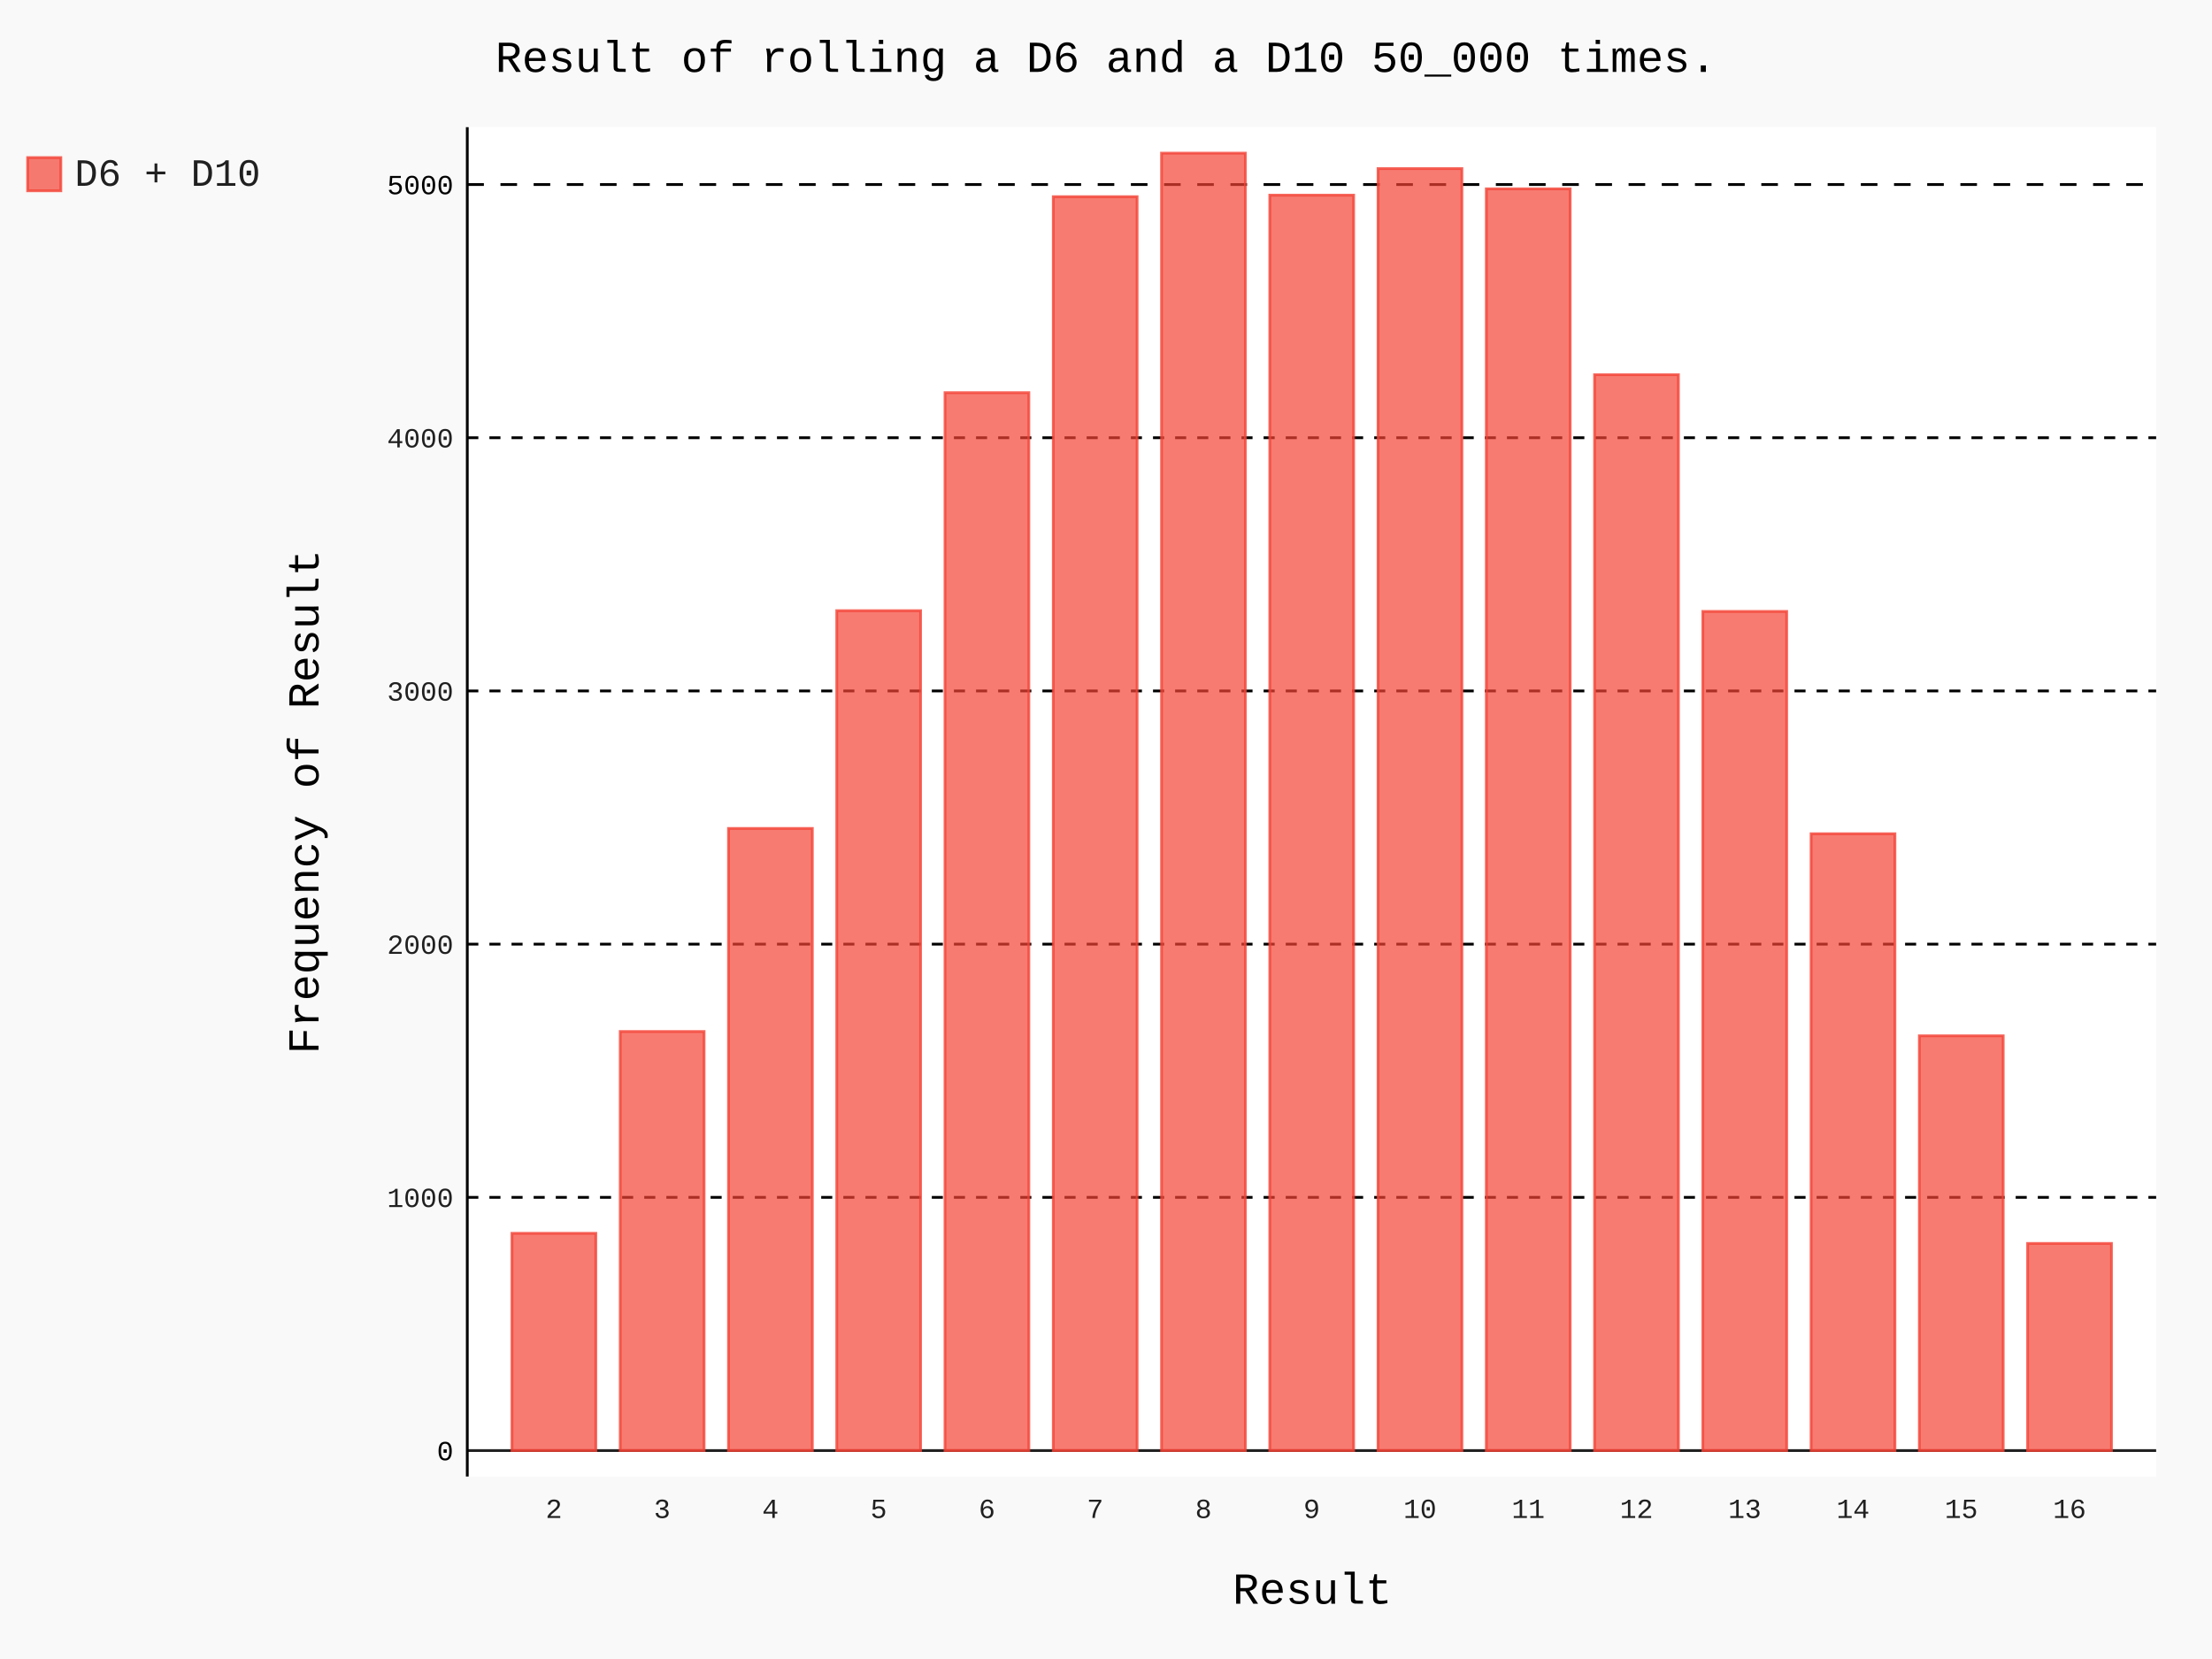
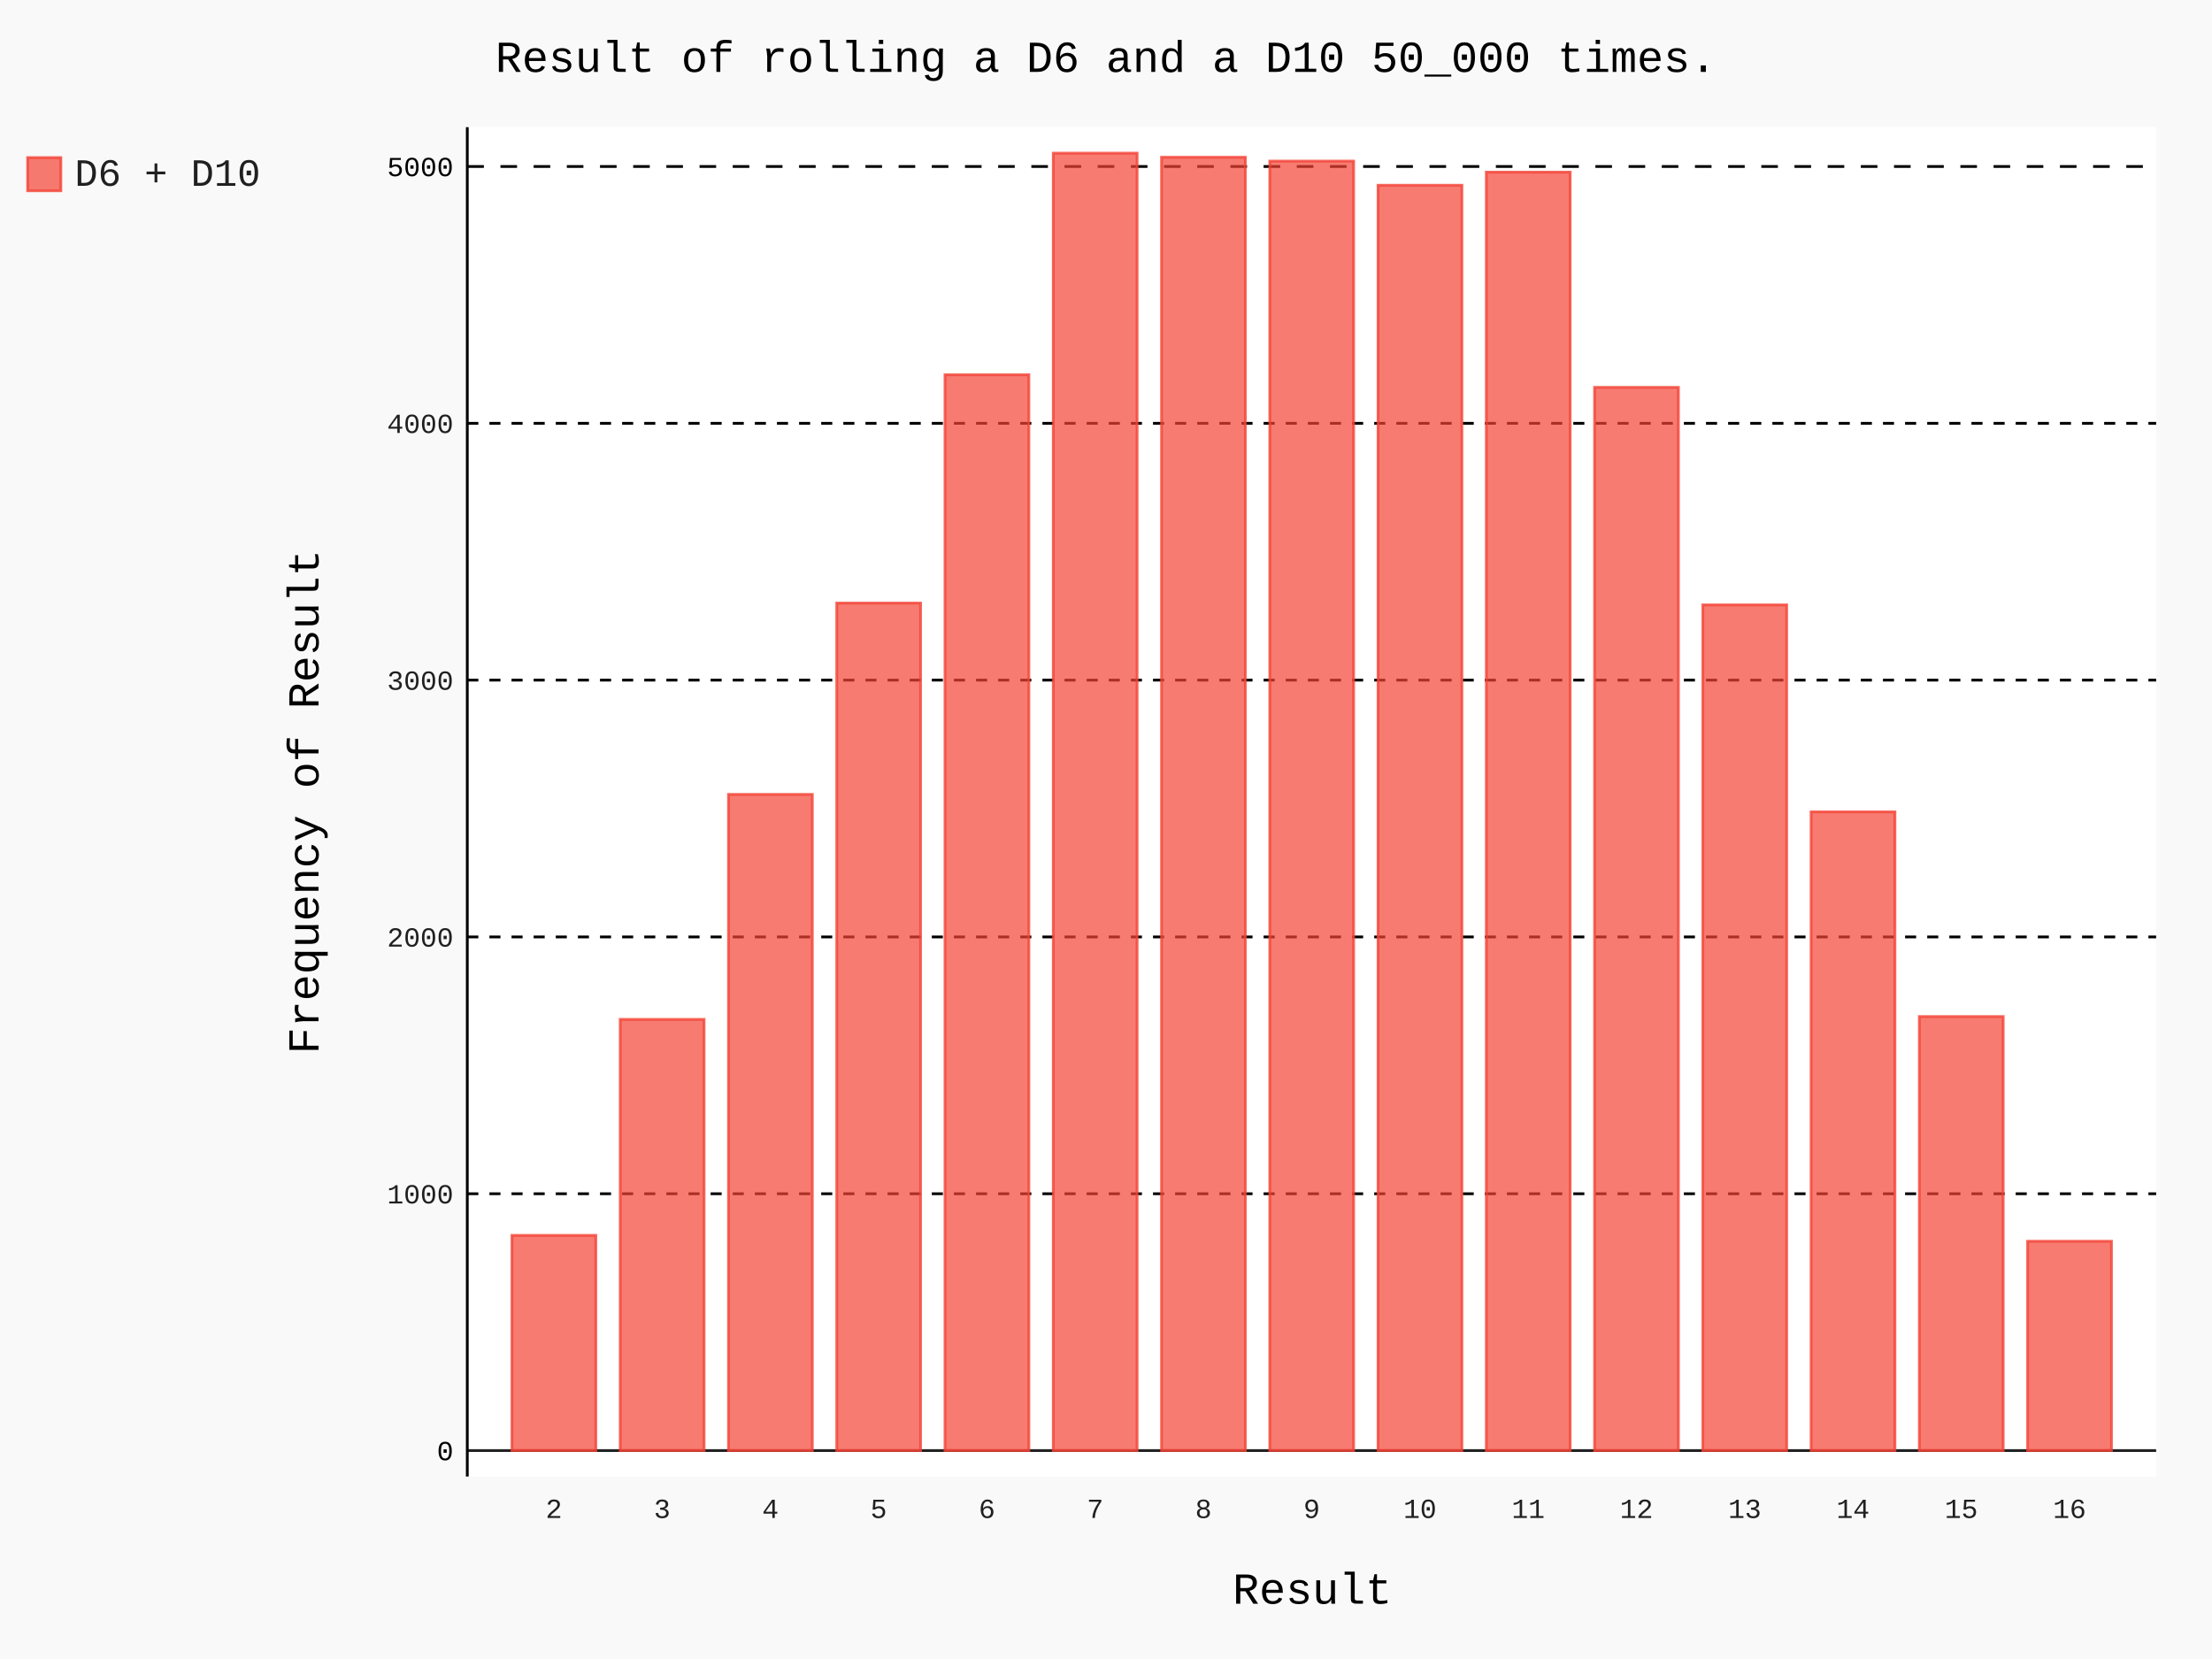
- <svg xmlns="http://www.w3.org/2000/svg" id="chart-6f03ba56-02a1-4a2d-a24c-8787cea78b40" class="pygal-chart" viewBox="0 0 800 600">
+ <svg xmlns="http://www.w3.org/2000/svg" id="chart-850dcfdf-f1ac-4853-a48b-49dddc02ad02" class="pygal-chart" viewBox="0 0 800 600">
  <defs>
-     <style type="text/css">#chart-6f03ba56-02a1-4a2d-a24c-8787cea78b40{-webkit-user-select:none;-webkit-font-smoothing:antialiased;font-family:Consolas,"Liberation Mono",Menlo,Courier,monospace}#chart-6f03ba56-02a1-4a2d-a24c-8787cea78b40 .title{font-family:Consolas,"Liberation Mono",Menlo,Courier,monospace;font-size:16px}#chart-6f03ba56-02a1-4a2d-a24c-8787cea78b40 .legends .legend text{font-family:Consolas,"Liberation Mono",Menlo,Courier,monospace;font-size:14px}#chart-6f03ba56-02a1-4a2d-a24c-8787cea78b40 .axis text{font-family:Consolas,"Liberation Mono",Menlo,Courier,monospace;font-size:10px}#chart-6f03ba56-02a1-4a2d-a24c-8787cea78b40 .axis text.major{font-family:Consolas,"Liberation Mono",Menlo,Courier,monospace;font-size:10px}#chart-6f03ba56-02a1-4a2d-a24c-8787cea78b40 .text-overlay text.value{font-family:Consolas,"Liberation Mono",Menlo,Courier,monospace;font-size:16px}#chart-6f03ba56-02a1-4a2d-a24c-8787cea78b40 .text-overlay text.label{font-family:Consolas,"Liberation Mono",Menlo,Courier,monospace;font-size:10px}#chart-6f03ba56-02a1-4a2d-a24c-8787cea78b40 .tooltip{font-family:Consolas,"Liberation Mono",Menlo,Courier,monospace;font-size:14px}#chart-6f03ba56-02a1-4a2d-a24c-8787cea78b40 text.no_data{font-family:Consolas,"Liberation Mono",Menlo,Courier,monospace;font-size:64px}
- #chart-6f03ba56-02a1-4a2d-a24c-8787cea78b40{background-color:rgba(249,249,249,1)}#chart-6f03ba56-02a1-4a2d-a24c-8787cea78b40 path,#chart-6f03ba56-02a1-4a2d-a24c-8787cea78b40 line,#chart-6f03ba56-02a1-4a2d-a24c-8787cea78b40 rect,#chart-6f03ba56-02a1-4a2d-a24c-8787cea78b40 circle{-webkit-transition:150ms;-moz-transition:150ms;transition:150ms}#chart-6f03ba56-02a1-4a2d-a24c-8787cea78b40 .graph &gt; .background{fill:rgba(249,249,249,1)}#chart-6f03ba56-02a1-4a2d-a24c-8787cea78b40 .plot &gt; .background{fill:rgba(255,255,255,1)}#chart-6f03ba56-02a1-4a2d-a24c-8787cea78b40 .graph{fill:rgba(0,0,0,.87)}#chart-6f03ba56-02a1-4a2d-a24c-8787cea78b40 text.no_data{fill:rgba(0,0,0,1)}#chart-6f03ba56-02a1-4a2d-a24c-8787cea78b40 .title{fill:rgba(0,0,0,1)}#chart-6f03ba56-02a1-4a2d-a24c-8787cea78b40 .legends .legend text{fill:rgba(0,0,0,.87)}#chart-6f03ba56-02a1-4a2d-a24c-8787cea78b40 .legends .legend:hover text{fill:rgba(0,0,0,1)}#chart-6f03ba56-02a1-4a2d-a24c-8787cea78b40 .axis .line{stroke:rgba(0,0,0,1)}#chart-6f03ba56-02a1-4a2d-a24c-8787cea78b40 .axis .guide.line{stroke:rgba(0,0,0,.54)}#chart-6f03ba56-02a1-4a2d-a24c-8787cea78b40 .axis .major.line{stroke:rgba(0,0,0,.87)}#chart-6f03ba56-02a1-4a2d-a24c-8787cea78b40 .axis text.major{fill:rgba(0,0,0,1)}#chart-6f03ba56-02a1-4a2d-a24c-8787cea78b40 .axis.y .guides:hover .guide.line,#chart-6f03ba56-02a1-4a2d-a24c-8787cea78b40 .line-graph .axis.x .guides:hover .guide.line,#chart-6f03ba56-02a1-4a2d-a24c-8787cea78b40 .stackedline-graph .axis.x .guides:hover .guide.line,#chart-6f03ba56-02a1-4a2d-a24c-8787cea78b40 .xy-graph .axis.x .guides:hover .guide.line{stroke:rgba(0,0,0,1)}#chart-6f03ba56-02a1-4a2d-a24c-8787cea78b40 .axis .guides:hover text{fill:rgba(0,0,0,1)}#chart-6f03ba56-02a1-4a2d-a24c-8787cea78b40 .reactive{fill-opacity:.7;stroke-opacity:.8;stroke-width:1}#chart-6f03ba56-02a1-4a2d-a24c-8787cea78b40 .ci{stroke:rgba(0,0,0,.87)}#chart-6f03ba56-02a1-4a2d-a24c-8787cea78b40 .reactive.active,#chart-6f03ba56-02a1-4a2d-a24c-8787cea78b40 .active .reactive{fill-opacity:.8;stroke-opacity:.9;stroke-width:4}#chart-6f03ba56-02a1-4a2d-a24c-8787cea78b40 .ci .reactive.active{stroke-width:1.5}#chart-6f03ba56-02a1-4a2d-a24c-8787cea78b40 .series text{fill:rgba(0,0,0,1)}#chart-6f03ba56-02a1-4a2d-a24c-8787cea78b40 .tooltip rect{fill:rgba(255,255,255,1);stroke:rgba(0,0,0,1);-webkit-transition:opacity 150ms;-moz-transition:opacity 150ms;transition:opacity 150ms}#chart-6f03ba56-02a1-4a2d-a24c-8787cea78b40 .tooltip .label{fill:rgba(0,0,0,.87)}#chart-6f03ba56-02a1-4a2d-a24c-8787cea78b40 .tooltip .label{fill:rgba(0,0,0,.87)}#chart-6f03ba56-02a1-4a2d-a24c-8787cea78b40 .tooltip .legend{font-size:.8em;fill:rgba(0,0,0,.54)}#chart-6f03ba56-02a1-4a2d-a24c-8787cea78b40 .tooltip .x_label{font-size:.6em;fill:rgba(0,0,0,1)}#chart-6f03ba56-02a1-4a2d-a24c-8787cea78b40 .tooltip .xlink{font-size:.5em;text-decoration:underline}#chart-6f03ba56-02a1-4a2d-a24c-8787cea78b40 .tooltip .value{font-size:1.5em}#chart-6f03ba56-02a1-4a2d-a24c-8787cea78b40 .bound{font-size:.5em}#chart-6f03ba56-02a1-4a2d-a24c-8787cea78b40 .max-value{font-size:.75em;fill:rgba(0,0,0,.54)}#chart-6f03ba56-02a1-4a2d-a24c-8787cea78b40 .map-element{fill:rgba(255,255,255,1);stroke:rgba(0,0,0,.54) !important}#chart-6f03ba56-02a1-4a2d-a24c-8787cea78b40 .map-element .reactive{fill-opacity:inherit;stroke-opacity:inherit}#chart-6f03ba56-02a1-4a2d-a24c-8787cea78b40 .color-0,#chart-6f03ba56-02a1-4a2d-a24c-8787cea78b40 .color-0 a:visited{stroke:#F44336;fill:#F44336}#chart-6f03ba56-02a1-4a2d-a24c-8787cea78b40 .text-overlay .color-0 text{fill:black}
- #chart-6f03ba56-02a1-4a2d-a24c-8787cea78b40 text.no_data{text-anchor:middle}#chart-6f03ba56-02a1-4a2d-a24c-8787cea78b40 .guide.line{fill:none}#chart-6f03ba56-02a1-4a2d-a24c-8787cea78b40 .centered{text-anchor:middle}#chart-6f03ba56-02a1-4a2d-a24c-8787cea78b40 .title{text-anchor:middle}#chart-6f03ba56-02a1-4a2d-a24c-8787cea78b40 .legends .legend text{fill-opacity:1}#chart-6f03ba56-02a1-4a2d-a24c-8787cea78b40 .axis.x text{text-anchor:middle}#chart-6f03ba56-02a1-4a2d-a24c-8787cea78b40 .axis.x:not(.web) text[transform]{text-anchor:start}#chart-6f03ba56-02a1-4a2d-a24c-8787cea78b40 .axis.x:not(.web) text[transform].backwards{text-anchor:end}#chart-6f03ba56-02a1-4a2d-a24c-8787cea78b40 .axis.y text{text-anchor:end}#chart-6f03ba56-02a1-4a2d-a24c-8787cea78b40 .axis.y text[transform].backwards{text-anchor:start}#chart-6f03ba56-02a1-4a2d-a24c-8787cea78b40 .axis.y2 text{text-anchor:start}#chart-6f03ba56-02a1-4a2d-a24c-8787cea78b40 .axis.y2 text[transform].backwards{text-anchor:end}#chart-6f03ba56-02a1-4a2d-a24c-8787cea78b40 .axis .guide.line{stroke-dasharray:4,4;stroke:black}#chart-6f03ba56-02a1-4a2d-a24c-8787cea78b40 .axis .major.guide.line{stroke-dasharray:6,6;stroke:black}#chart-6f03ba56-02a1-4a2d-a24c-8787cea78b40 .horizontal .axis.y .guide.line,#chart-6f03ba56-02a1-4a2d-a24c-8787cea78b40 .horizontal .axis.y2 .guide.line,#chart-6f03ba56-02a1-4a2d-a24c-8787cea78b40 .vertical .axis.x .guide.line{opacity:0}#chart-6f03ba56-02a1-4a2d-a24c-8787cea78b40 .horizontal .axis.always_show .guide.line,#chart-6f03ba56-02a1-4a2d-a24c-8787cea78b40 .vertical .axis.always_show .guide.line{opacity:1 !important}#chart-6f03ba56-02a1-4a2d-a24c-8787cea78b40 .axis.y .guides:hover .guide.line,#chart-6f03ba56-02a1-4a2d-a24c-8787cea78b40 .axis.y2 .guides:hover .guide.line,#chart-6f03ba56-02a1-4a2d-a24c-8787cea78b40 .axis.x .guides:hover .guide.line{opacity:1}#chart-6f03ba56-02a1-4a2d-a24c-8787cea78b40 .axis .guides:hover text{opacity:1}#chart-6f03ba56-02a1-4a2d-a24c-8787cea78b40 .nofill{fill:none}#chart-6f03ba56-02a1-4a2d-a24c-8787cea78b40 .subtle-fill{fill-opacity:.2}#chart-6f03ba56-02a1-4a2d-a24c-8787cea78b40 .dot{stroke-width:1px;fill-opacity:1;stroke-opacity:1}#chart-6f03ba56-02a1-4a2d-a24c-8787cea78b40 .dot.active{stroke-width:5px}#chart-6f03ba56-02a1-4a2d-a24c-8787cea78b40 .dot.negative{fill:transparent}#chart-6f03ba56-02a1-4a2d-a24c-8787cea78b40 text,#chart-6f03ba56-02a1-4a2d-a24c-8787cea78b40 tspan{stroke:none !important}#chart-6f03ba56-02a1-4a2d-a24c-8787cea78b40 .series text.active{opacity:1}#chart-6f03ba56-02a1-4a2d-a24c-8787cea78b40 .tooltip rect{fill-opacity:.95;stroke-width:.5}#chart-6f03ba56-02a1-4a2d-a24c-8787cea78b40 .tooltip text{fill-opacity:1}#chart-6f03ba56-02a1-4a2d-a24c-8787cea78b40 .showable{visibility:hidden}#chart-6f03ba56-02a1-4a2d-a24c-8787cea78b40 .showable.shown{visibility:visible}#chart-6f03ba56-02a1-4a2d-a24c-8787cea78b40 .gauge-background{fill:rgba(229,229,229,1);stroke:none}#chart-6f03ba56-02a1-4a2d-a24c-8787cea78b40 .bg-lines{stroke:rgba(249,249,249,1);stroke-width:2px}</style>
+     <style type="text/css">#chart-850dcfdf-f1ac-4853-a48b-49dddc02ad02{-webkit-user-select:none;-webkit-font-smoothing:antialiased;font-family:Consolas,"Liberation Mono",Menlo,Courier,monospace}#chart-850dcfdf-f1ac-4853-a48b-49dddc02ad02 .title{font-family:Consolas,"Liberation Mono",Menlo,Courier,monospace;font-size:16px}#chart-850dcfdf-f1ac-4853-a48b-49dddc02ad02 .legends .legend text{font-family:Consolas,"Liberation Mono",Menlo,Courier,monospace;font-size:14px}#chart-850dcfdf-f1ac-4853-a48b-49dddc02ad02 .axis text{font-family:Consolas,"Liberation Mono",Menlo,Courier,monospace;font-size:10px}#chart-850dcfdf-f1ac-4853-a48b-49dddc02ad02 .axis text.major{font-family:Consolas,"Liberation Mono",Menlo,Courier,monospace;font-size:10px}#chart-850dcfdf-f1ac-4853-a48b-49dddc02ad02 .text-overlay text.value{font-family:Consolas,"Liberation Mono",Menlo,Courier,monospace;font-size:16px}#chart-850dcfdf-f1ac-4853-a48b-49dddc02ad02 .text-overlay text.label{font-family:Consolas,"Liberation Mono",Menlo,Courier,monospace;font-size:10px}#chart-850dcfdf-f1ac-4853-a48b-49dddc02ad02 .tooltip{font-family:Consolas,"Liberation Mono",Menlo,Courier,monospace;font-size:14px}#chart-850dcfdf-f1ac-4853-a48b-49dddc02ad02 text.no_data{font-family:Consolas,"Liberation Mono",Menlo,Courier,monospace;font-size:64px}
+ #chart-850dcfdf-f1ac-4853-a48b-49dddc02ad02{background-color:rgba(249,249,249,1)}#chart-850dcfdf-f1ac-4853-a48b-49dddc02ad02 path,#chart-850dcfdf-f1ac-4853-a48b-49dddc02ad02 line,#chart-850dcfdf-f1ac-4853-a48b-49dddc02ad02 rect,#chart-850dcfdf-f1ac-4853-a48b-49dddc02ad02 circle{-webkit-transition:150ms;-moz-transition:150ms;transition:150ms}#chart-850dcfdf-f1ac-4853-a48b-49dddc02ad02 .graph &gt; .background{fill:rgba(249,249,249,1)}#chart-850dcfdf-f1ac-4853-a48b-49dddc02ad02 .plot &gt; .background{fill:rgba(255,255,255,1)}#chart-850dcfdf-f1ac-4853-a48b-49dddc02ad02 .graph{fill:rgba(0,0,0,.87)}#chart-850dcfdf-f1ac-4853-a48b-49dddc02ad02 text.no_data{fill:rgba(0,0,0,1)}#chart-850dcfdf-f1ac-4853-a48b-49dddc02ad02 .title{fill:rgba(0,0,0,1)}#chart-850dcfdf-f1ac-4853-a48b-49dddc02ad02 .legends .legend text{fill:rgba(0,0,0,.87)}#chart-850dcfdf-f1ac-4853-a48b-49dddc02ad02 .legends .legend:hover text{fill:rgba(0,0,0,1)}#chart-850dcfdf-f1ac-4853-a48b-49dddc02ad02 .axis .line{stroke:rgba(0,0,0,1)}#chart-850dcfdf-f1ac-4853-a48b-49dddc02ad02 .axis .guide.line{stroke:rgba(0,0,0,.54)}#chart-850dcfdf-f1ac-4853-a48b-49dddc02ad02 .axis .major.line{stroke:rgba(0,0,0,.87)}#chart-850dcfdf-f1ac-4853-a48b-49dddc02ad02 .axis text.major{fill:rgba(0,0,0,1)}#chart-850dcfdf-f1ac-4853-a48b-49dddc02ad02 .axis.y .guides:hover .guide.line,#chart-850dcfdf-f1ac-4853-a48b-49dddc02ad02 .line-graph .axis.x .guides:hover .guide.line,#chart-850dcfdf-f1ac-4853-a48b-49dddc02ad02 .stackedline-graph .axis.x .guides:hover .guide.line,#chart-850dcfdf-f1ac-4853-a48b-49dddc02ad02 .xy-graph .axis.x .guides:hover .guide.line{stroke:rgba(0,0,0,1)}#chart-850dcfdf-f1ac-4853-a48b-49dddc02ad02 .axis .guides:hover text{fill:rgba(0,0,0,1)}#chart-850dcfdf-f1ac-4853-a48b-49dddc02ad02 .reactive{fill-opacity:.7;stroke-opacity:.8;stroke-width:1}#chart-850dcfdf-f1ac-4853-a48b-49dddc02ad02 .ci{stroke:rgba(0,0,0,.87)}#chart-850dcfdf-f1ac-4853-a48b-49dddc02ad02 .reactive.active,#chart-850dcfdf-f1ac-4853-a48b-49dddc02ad02 .active .reactive{fill-opacity:.8;stroke-opacity:.9;stroke-width:4}#chart-850dcfdf-f1ac-4853-a48b-49dddc02ad02 .ci .reactive.active{stroke-width:1.5}#chart-850dcfdf-f1ac-4853-a48b-49dddc02ad02 .series text{fill:rgba(0,0,0,1)}#chart-850dcfdf-f1ac-4853-a48b-49dddc02ad02 .tooltip rect{fill:rgba(255,255,255,1);stroke:rgba(0,0,0,1);-webkit-transition:opacity 150ms;-moz-transition:opacity 150ms;transition:opacity 150ms}#chart-850dcfdf-f1ac-4853-a48b-49dddc02ad02 .tooltip .label{fill:rgba(0,0,0,.87)}#chart-850dcfdf-f1ac-4853-a48b-49dddc02ad02 .tooltip .label{fill:rgba(0,0,0,.87)}#chart-850dcfdf-f1ac-4853-a48b-49dddc02ad02 .tooltip .legend{font-size:.8em;fill:rgba(0,0,0,.54)}#chart-850dcfdf-f1ac-4853-a48b-49dddc02ad02 .tooltip .x_label{font-size:.6em;fill:rgba(0,0,0,1)}#chart-850dcfdf-f1ac-4853-a48b-49dddc02ad02 .tooltip .xlink{font-size:.5em;text-decoration:underline}#chart-850dcfdf-f1ac-4853-a48b-49dddc02ad02 .tooltip .value{font-size:1.5em}#chart-850dcfdf-f1ac-4853-a48b-49dddc02ad02 .bound{font-size:.5em}#chart-850dcfdf-f1ac-4853-a48b-49dddc02ad02 .max-value{font-size:.75em;fill:rgba(0,0,0,.54)}#chart-850dcfdf-f1ac-4853-a48b-49dddc02ad02 .map-element{fill:rgba(255,255,255,1);stroke:rgba(0,0,0,.54) !important}#chart-850dcfdf-f1ac-4853-a48b-49dddc02ad02 .map-element .reactive{fill-opacity:inherit;stroke-opacity:inherit}#chart-850dcfdf-f1ac-4853-a48b-49dddc02ad02 .color-0,#chart-850dcfdf-f1ac-4853-a48b-49dddc02ad02 .color-0 a:visited{stroke:#F44336;fill:#F44336}#chart-850dcfdf-f1ac-4853-a48b-49dddc02ad02 .text-overlay .color-0 text{fill:black}
+ #chart-850dcfdf-f1ac-4853-a48b-49dddc02ad02 text.no_data{text-anchor:middle}#chart-850dcfdf-f1ac-4853-a48b-49dddc02ad02 .guide.line{fill:none}#chart-850dcfdf-f1ac-4853-a48b-49dddc02ad02 .centered{text-anchor:middle}#chart-850dcfdf-f1ac-4853-a48b-49dddc02ad02 .title{text-anchor:middle}#chart-850dcfdf-f1ac-4853-a48b-49dddc02ad02 .legends .legend text{fill-opacity:1}#chart-850dcfdf-f1ac-4853-a48b-49dddc02ad02 .axis.x text{text-anchor:middle}#chart-850dcfdf-f1ac-4853-a48b-49dddc02ad02 .axis.x:not(.web) text[transform]{text-anchor:start}#chart-850dcfdf-f1ac-4853-a48b-49dddc02ad02 .axis.x:not(.web) text[transform].backwards{text-anchor:end}#chart-850dcfdf-f1ac-4853-a48b-49dddc02ad02 .axis.y text{text-anchor:end}#chart-850dcfdf-f1ac-4853-a48b-49dddc02ad02 .axis.y text[transform].backwards{text-anchor:start}#chart-850dcfdf-f1ac-4853-a48b-49dddc02ad02 .axis.y2 text{text-anchor:start}#chart-850dcfdf-f1ac-4853-a48b-49dddc02ad02 .axis.y2 text[transform].backwards{text-anchor:end}#chart-850dcfdf-f1ac-4853-a48b-49dddc02ad02 .axis .guide.line{stroke-dasharray:4,4;stroke:black}#chart-850dcfdf-f1ac-4853-a48b-49dddc02ad02 .axis .major.guide.line{stroke-dasharray:6,6;stroke:black}#chart-850dcfdf-f1ac-4853-a48b-49dddc02ad02 .horizontal .axis.y .guide.line,#chart-850dcfdf-f1ac-4853-a48b-49dddc02ad02 .horizontal .axis.y2 .guide.line,#chart-850dcfdf-f1ac-4853-a48b-49dddc02ad02 .vertical .axis.x .guide.line{opacity:0}#chart-850dcfdf-f1ac-4853-a48b-49dddc02ad02 .horizontal .axis.always_show .guide.line,#chart-850dcfdf-f1ac-4853-a48b-49dddc02ad02 .vertical .axis.always_show .guide.line{opacity:1 !important}#chart-850dcfdf-f1ac-4853-a48b-49dddc02ad02 .axis.y .guides:hover .guide.line,#chart-850dcfdf-f1ac-4853-a48b-49dddc02ad02 .axis.y2 .guides:hover .guide.line,#chart-850dcfdf-f1ac-4853-a48b-49dddc02ad02 .axis.x .guides:hover .guide.line{opacity:1}#chart-850dcfdf-f1ac-4853-a48b-49dddc02ad02 .axis .guides:hover text{opacity:1}#chart-850dcfdf-f1ac-4853-a48b-49dddc02ad02 .nofill{fill:none}#chart-850dcfdf-f1ac-4853-a48b-49dddc02ad02 .subtle-fill{fill-opacity:.2}#chart-850dcfdf-f1ac-4853-a48b-49dddc02ad02 .dot{stroke-width:1px;fill-opacity:1;stroke-opacity:1}#chart-850dcfdf-f1ac-4853-a48b-49dddc02ad02 .dot.active{stroke-width:5px}#chart-850dcfdf-f1ac-4853-a48b-49dddc02ad02 .dot.negative{fill:transparent}#chart-850dcfdf-f1ac-4853-a48b-49dddc02ad02 text,#chart-850dcfdf-f1ac-4853-a48b-49dddc02ad02 tspan{stroke:none !important}#chart-850dcfdf-f1ac-4853-a48b-49dddc02ad02 .series text.active{opacity:1}#chart-850dcfdf-f1ac-4853-a48b-49dddc02ad02 .tooltip rect{fill-opacity:.95;stroke-width:.5}#chart-850dcfdf-f1ac-4853-a48b-49dddc02ad02 .tooltip text{fill-opacity:1}#chart-850dcfdf-f1ac-4853-a48b-49dddc02ad02 .showable{visibility:hidden}#chart-850dcfdf-f1ac-4853-a48b-49dddc02ad02 .showable.shown{visibility:visible}#chart-850dcfdf-f1ac-4853-a48b-49dddc02ad02 .gauge-background{fill:rgba(229,229,229,1);stroke:none}#chart-850dcfdf-f1ac-4853-a48b-49dddc02ad02 .bg-lines{stroke:rgba(249,249,249,1);stroke-width:2px}</style>
  </defs>
  <g class="graph bar-graph vertical">
    <rect x="0" y="0" width="800" height="600" class="background" />
    <g transform="translate(169, 46)" class="plot">
      <rect x="0" y="0" width="610.8" height="488" class="background" />
      <g class="axis y always_show">
        <g class="guides">
          <path d="M0 478.615 h610.8" class="axis major line" />
          <text x="-5" y="482.115" class="major">0</text>
        </g>
        <g class="guides">
-           <path d="M0 387.04 h610.8" class="guide line" />
-           <text x="-5" y="390.54" class="">1000</text>
+           <path d="M0 385.735 h610.8" class="guide line" />
+           <text x="-5" y="389.235" class="">1000</text>
        </g>
        <g class="guides">
-           <path d="M0 295.465 h610.8" class="guide line" />
-           <text x="-5" y="298.965" class="">2000</text>
+           <path d="M0 292.855 h610.8" class="guide line" />
+           <text x="-5" y="296.355" class="">2000</text>
        </g>
        <g class="guides">
-           <path d="M0 203.89 h610.8" class="guide line" />
-           <text x="-5" y="207.39" class="">3000</text>
+           <path d="M0 199.975 h610.8" class="guide line" />
+           <text x="-5" y="203.475" class="">3000</text>
        </g>
        <g class="guides">
-           <path d="M0 112.315 h610.8" class="guide line" />
-           <text x="-5" y="115.815" class="">4000</text>
+           <path d="M0 107.095 h610.8" class="guide line" />
+           <text x="-5" y="110.595" class="">4000</text>
        </g>
        <g class="guides">
-           <path d="M0 20.74 h610.8" class="major guide line" />
-           <text x="-5" y="24.24" class="major">5000</text>
+           <path d="M0 14.214 h610.8" class="major guide line" />
+           <text x="-5" y="17.714" class="major">5000</text>
        </g>
      </g>
      <g class="axis x">
        <path d="M0 0 v488" class="line" />
        <g class="guides">
          <path d="M31.323 0 v488" class="guide line" />
          <text x="31.323" y="503.0" class="">2</text>
        </g>
        <g class="guides">
          <path d="M70.477 0 v488" class="guide line" />
          <text x="70.477" y="503.0" class="">3</text>
        </g>
        <g class="guides">
          <path d="M109.631 0 v488" class="guide line" />
          <text x="109.631" y="503.0" class="">4</text>
        </g>
        <g class="guides">
          <path d="M148.785 0 v488" class="guide line" />
          <text x="148.785" y="503.0" class="">5</text>
        </g>
        <g class="guides">
          <path d="M187.938 0 v488" class="guide line" />
          <text x="187.938" y="503.0" class="">6</text>
        </g>
        <g class="guides">
          <path d="M227.092 0 v488" class="guide line" />
          <text x="227.092" y="503.0" class="">7</text>
        </g>
        <g class="guides">
          <path d="M266.246 0 v488" class="guide line" />
          <text x="266.246" y="503.0" class="">8</text>
        </g>
        <g class="guides">
          <path d="M305.4 0 v488" class="guide line" />
          <text x="305.4" y="503.0" class="">9</text>
        </g>
        <g class="guides">
          <path d="M344.554 0 v488" class="guide line" />
          <text x="344.554" y="503.0" class="">10</text>
        </g>
        <g class="guides">
          <path d="M383.708 0 v488" class="guide line" />
          <text x="383.708" y="503.0" class="">11</text>
        </g>
        <g class="guides">
          <path d="M422.862 0 v488" class="guide line" />
          <text x="422.862" y="503.0" class="">12</text>
        </g>
        <g class="guides">
          <path d="M462.015 0 v488" class="guide line" />
          <text x="462.015" y="503.0" class="">13</text>
        </g>
        <g class="guides">
          <path d="M501.169 0 v488" class="guide line" />
          <text x="501.169" y="503.0" class="">14</text>
        </g>
        <g class="guides">
          <path d="M540.323 0 v488" class="guide line" />
          <text x="540.323" y="503.0" class="">15</text>
        </g>
        <g class="guides">
          <path d="M579.477 0 v488" class="guide line" />
          <text x="579.477" y="503.0" class="">16</text>
        </g>
      </g>
      <g class="series serie-0 color-0">
        <g class="bars">
          <g class="bar">
-             <rect x="16.163" y="400.044" rx="0" ry="0" width="30.321" height="78.571" class="rect reactive tooltip-trigger" />
+             <rect x="16.163" y="400.782" rx="0" ry="0" width="30.321" height="77.834" class="rect reactive tooltip-trigger" />
          </g>
          <g class="bar">
-             <rect x="55.317" y="327.059" rx="0" ry="0" width="30.321" height="151.557" class="rect reactive tooltip-trigger" />
+             <rect x="55.317" y="322.67" rx="0" ry="0" width="30.321" height="155.946" class="rect reactive tooltip-trigger" />
          </g>
          <g class="bar">
-             <rect x="94.47" y="253.615" rx="0" ry="0" width="30.321" height="225" class="rect reactive tooltip-trigger" />
+             <rect x="94.47" y="241.306" rx="0" ry="0" width="30.321" height="237.309" class="rect reactive tooltip-trigger" />
          </g>
          <g class="bar">
-             <rect x="133.624" y="174.861" rx="0" ry="0" width="30.321" height="303.755" class="rect reactive tooltip-trigger" />
+             <rect x="133.624" y="172.111" rx="0" ry="0" width="30.321" height="306.505" class="rect reactive tooltip-trigger" />
          </g>
          <g class="bar">
-             <rect x="172.778" y="96.015" rx="0" ry="0" width="30.321" height="382.601" class="rect reactive tooltip-trigger" />
+             <rect x="172.778" y="89.54" rx="0" ry="0" width="30.321" height="389.075" class="rect reactive tooltip-trigger" />
          </g>
          <g class="bar">
-             <rect x="211.932" y="25.136" rx="0" ry="0" width="30.321" height="453.48" class="rect reactive tooltip-trigger" />
+             <rect x="211.932" y="9.385" rx="0" ry="0" width="30.321" height="469.231" class="rect reactive tooltip-trigger" />
          </g>
          <g class="bar">
-             <rect x="251.086" y="9.385" rx="0" ry="0" width="30.321" height="469.231" class="rect reactive tooltip-trigger" />
+             <rect x="251.086" y="10.871" rx="0" ry="0" width="30.321" height="467.745" class="rect reactive tooltip-trigger" />
          </g>
          <g class="bar">
-             <rect x="290.24" y="24.586" rx="0" ry="0" width="30.321" height="454.029" class="rect reactive tooltip-trigger" />
+             <rect x="290.24" y="12.264" rx="0" ry="0" width="30.321" height="466.351" class="rect reactive tooltip-trigger" />
          </g>
          <g class="bar">
-             <rect x="329.393" y="14.971" rx="0" ry="0" width="30.321" height="463.645" class="rect reactive tooltip-trigger" />
+             <rect x="329.393" y="20.995" rx="0" ry="0" width="30.321" height="457.621" class="rect reactive tooltip-trigger" />
          </g>
          <g class="bar">
-             <rect x="368.547" y="22.297" rx="0" ry="0" width="30.321" height="456.319" class="rect reactive tooltip-trigger" />
+             <rect x="368.547" y="16.258" rx="0" ry="0" width="30.321" height="462.358" class="rect reactive tooltip-trigger" />
          </g>
          <g class="bar">
-             <rect x="407.701" y="89.513" rx="0" ry="0" width="30.321" height="389.103" class="rect reactive tooltip-trigger" />
+             <rect x="407.701" y="94.091" rx="0" ry="0" width="30.321" height="384.524" class="rect reactive tooltip-trigger" />
          </g>
          <g class="bar">
-             <rect x="446.855" y="175.136" rx="0" ry="0" width="30.321" height="303.48" class="rect reactive tooltip-trigger" />
+             <rect x="446.855" y="172.761" rx="0" ry="0" width="30.321" height="305.854" class="rect reactive tooltip-trigger" />
          </g>
          <g class="bar">
-             <rect x="486.009" y="255.538" rx="0" ry="0" width="30.321" height="223.077" class="rect reactive tooltip-trigger" />
+             <rect x="486.009" y="247.622" rx="0" ry="0" width="30.321" height="230.993" class="rect reactive tooltip-trigger" />
          </g>
          <g class="bar">
-             <rect x="525.163" y="328.615" rx="0" ry="0" width="30.321" height="150" class="rect reactive tooltip-trigger" />
+             <rect x="525.163" y="321.648" rx="0" ry="0" width="30.321" height="156.968" class="rect reactive tooltip-trigger" />
          </g>
          <g class="bar">
-             <rect x="564.317" y="403.707" rx="0" ry="0" width="30.321" height="74.908" class="rect reactive tooltip-trigger" />
+             <rect x="564.317" y="402.918" rx="0" ry="0" width="30.321" height="75.697" class="rect reactive tooltip-trigger" />
          </g>
        </g>
      </g>
    </g>
    <g class="titles">
      <text x="400.0" y="26" class="title plot_title">Result of rolling a D6 and a D10 50_000 times.</text>
      <text x="474.6" y="580" class="title">Result</text>
      <text x="89.2" y="316.0" class="title" transform="rotate(-90 89.2 290)">Frequency of Result</text>
    </g>
    <g transform="translate(169, 46)" class="plot overlay">
      <g class="series serie-0 color-0" />
    </g>
    <g transform="translate(169, 46)" class="plot text-overlay">
      <g class="series serie-0 color-0" />
    </g>
    <g transform="translate(169, 46)" class="plot tooltip-overlay">
      <g transform="translate(0 0)" style="opacity: 0" class="tooltip">
        <rect rx="0" ry="0" width="0" height="0" class="tooltip-box" />
        <g class="text" />
      </g>
    </g>
    <g transform="translate(10, 56)" class="legends">
      <g id="activate-serie-0" class="legend reactive activate-serie">
        <rect x="0.0" y="1.0" width="12" height="12" class="color-0 reactive" />
        <text x="17.0" y="11.2">D6 + D10</text>
      </g>
    </g>
    <g transform="translate(790, 56)" class="legends" />
  </g>
</svg>
